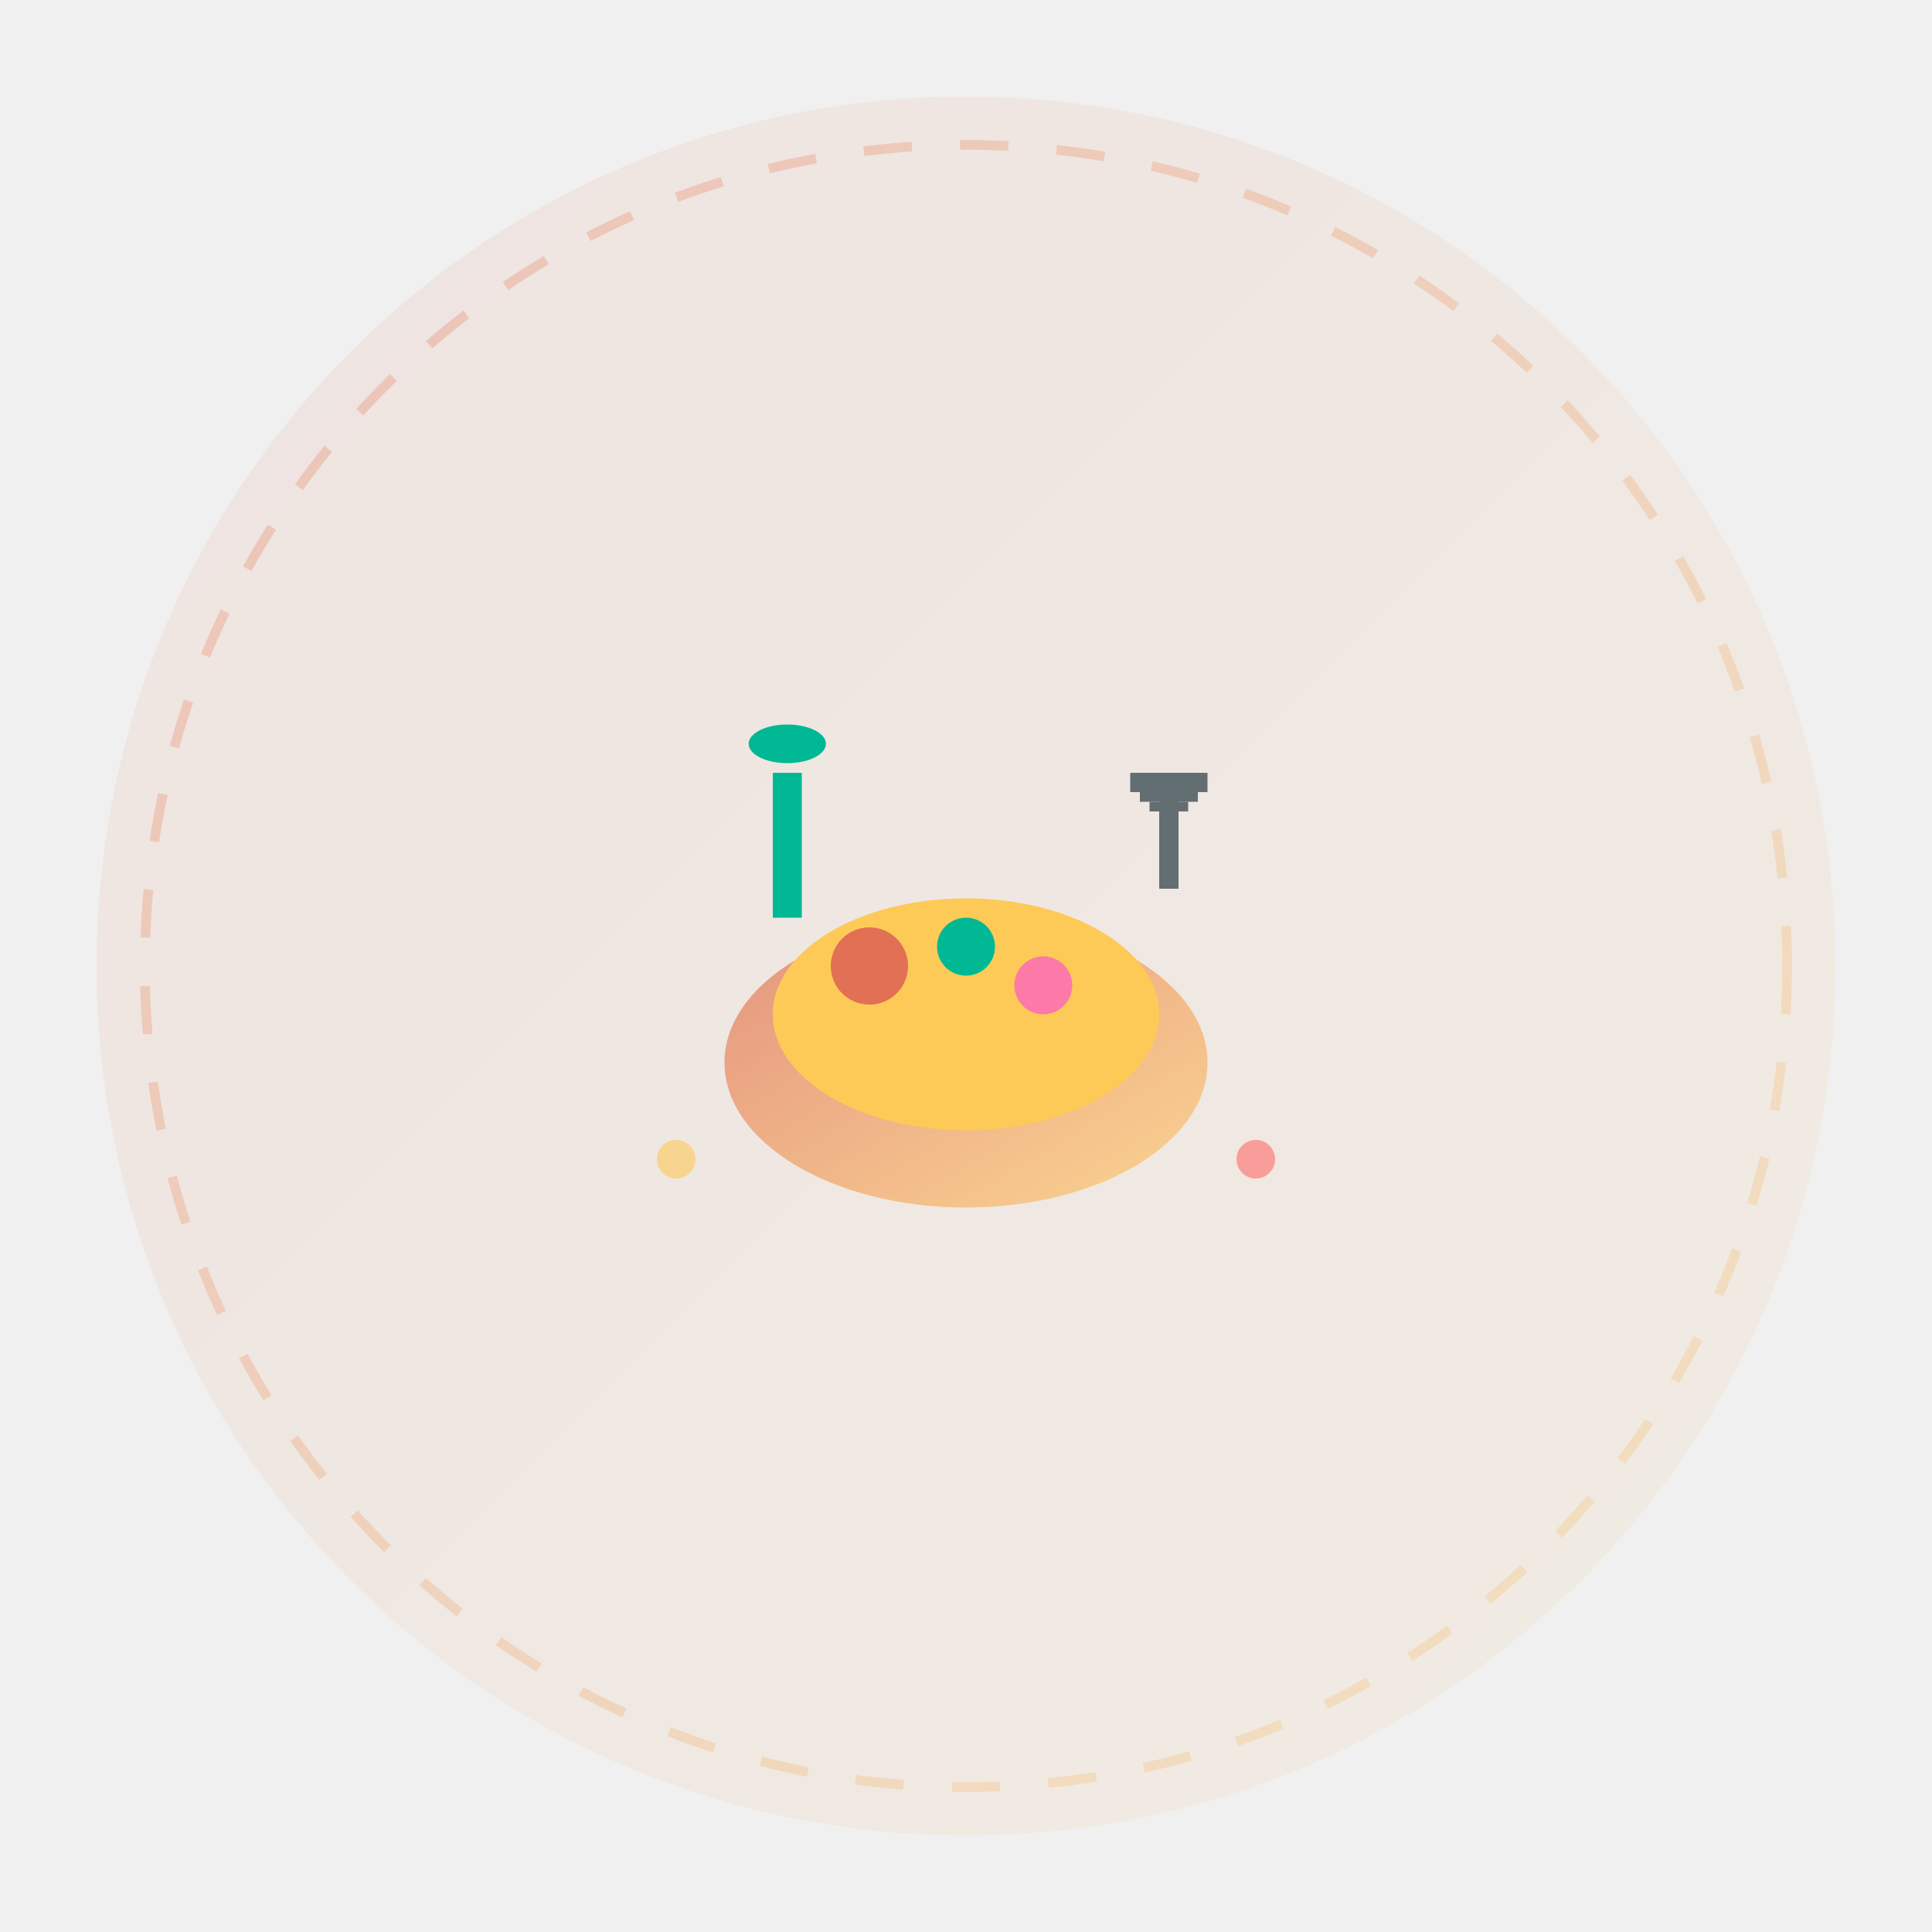
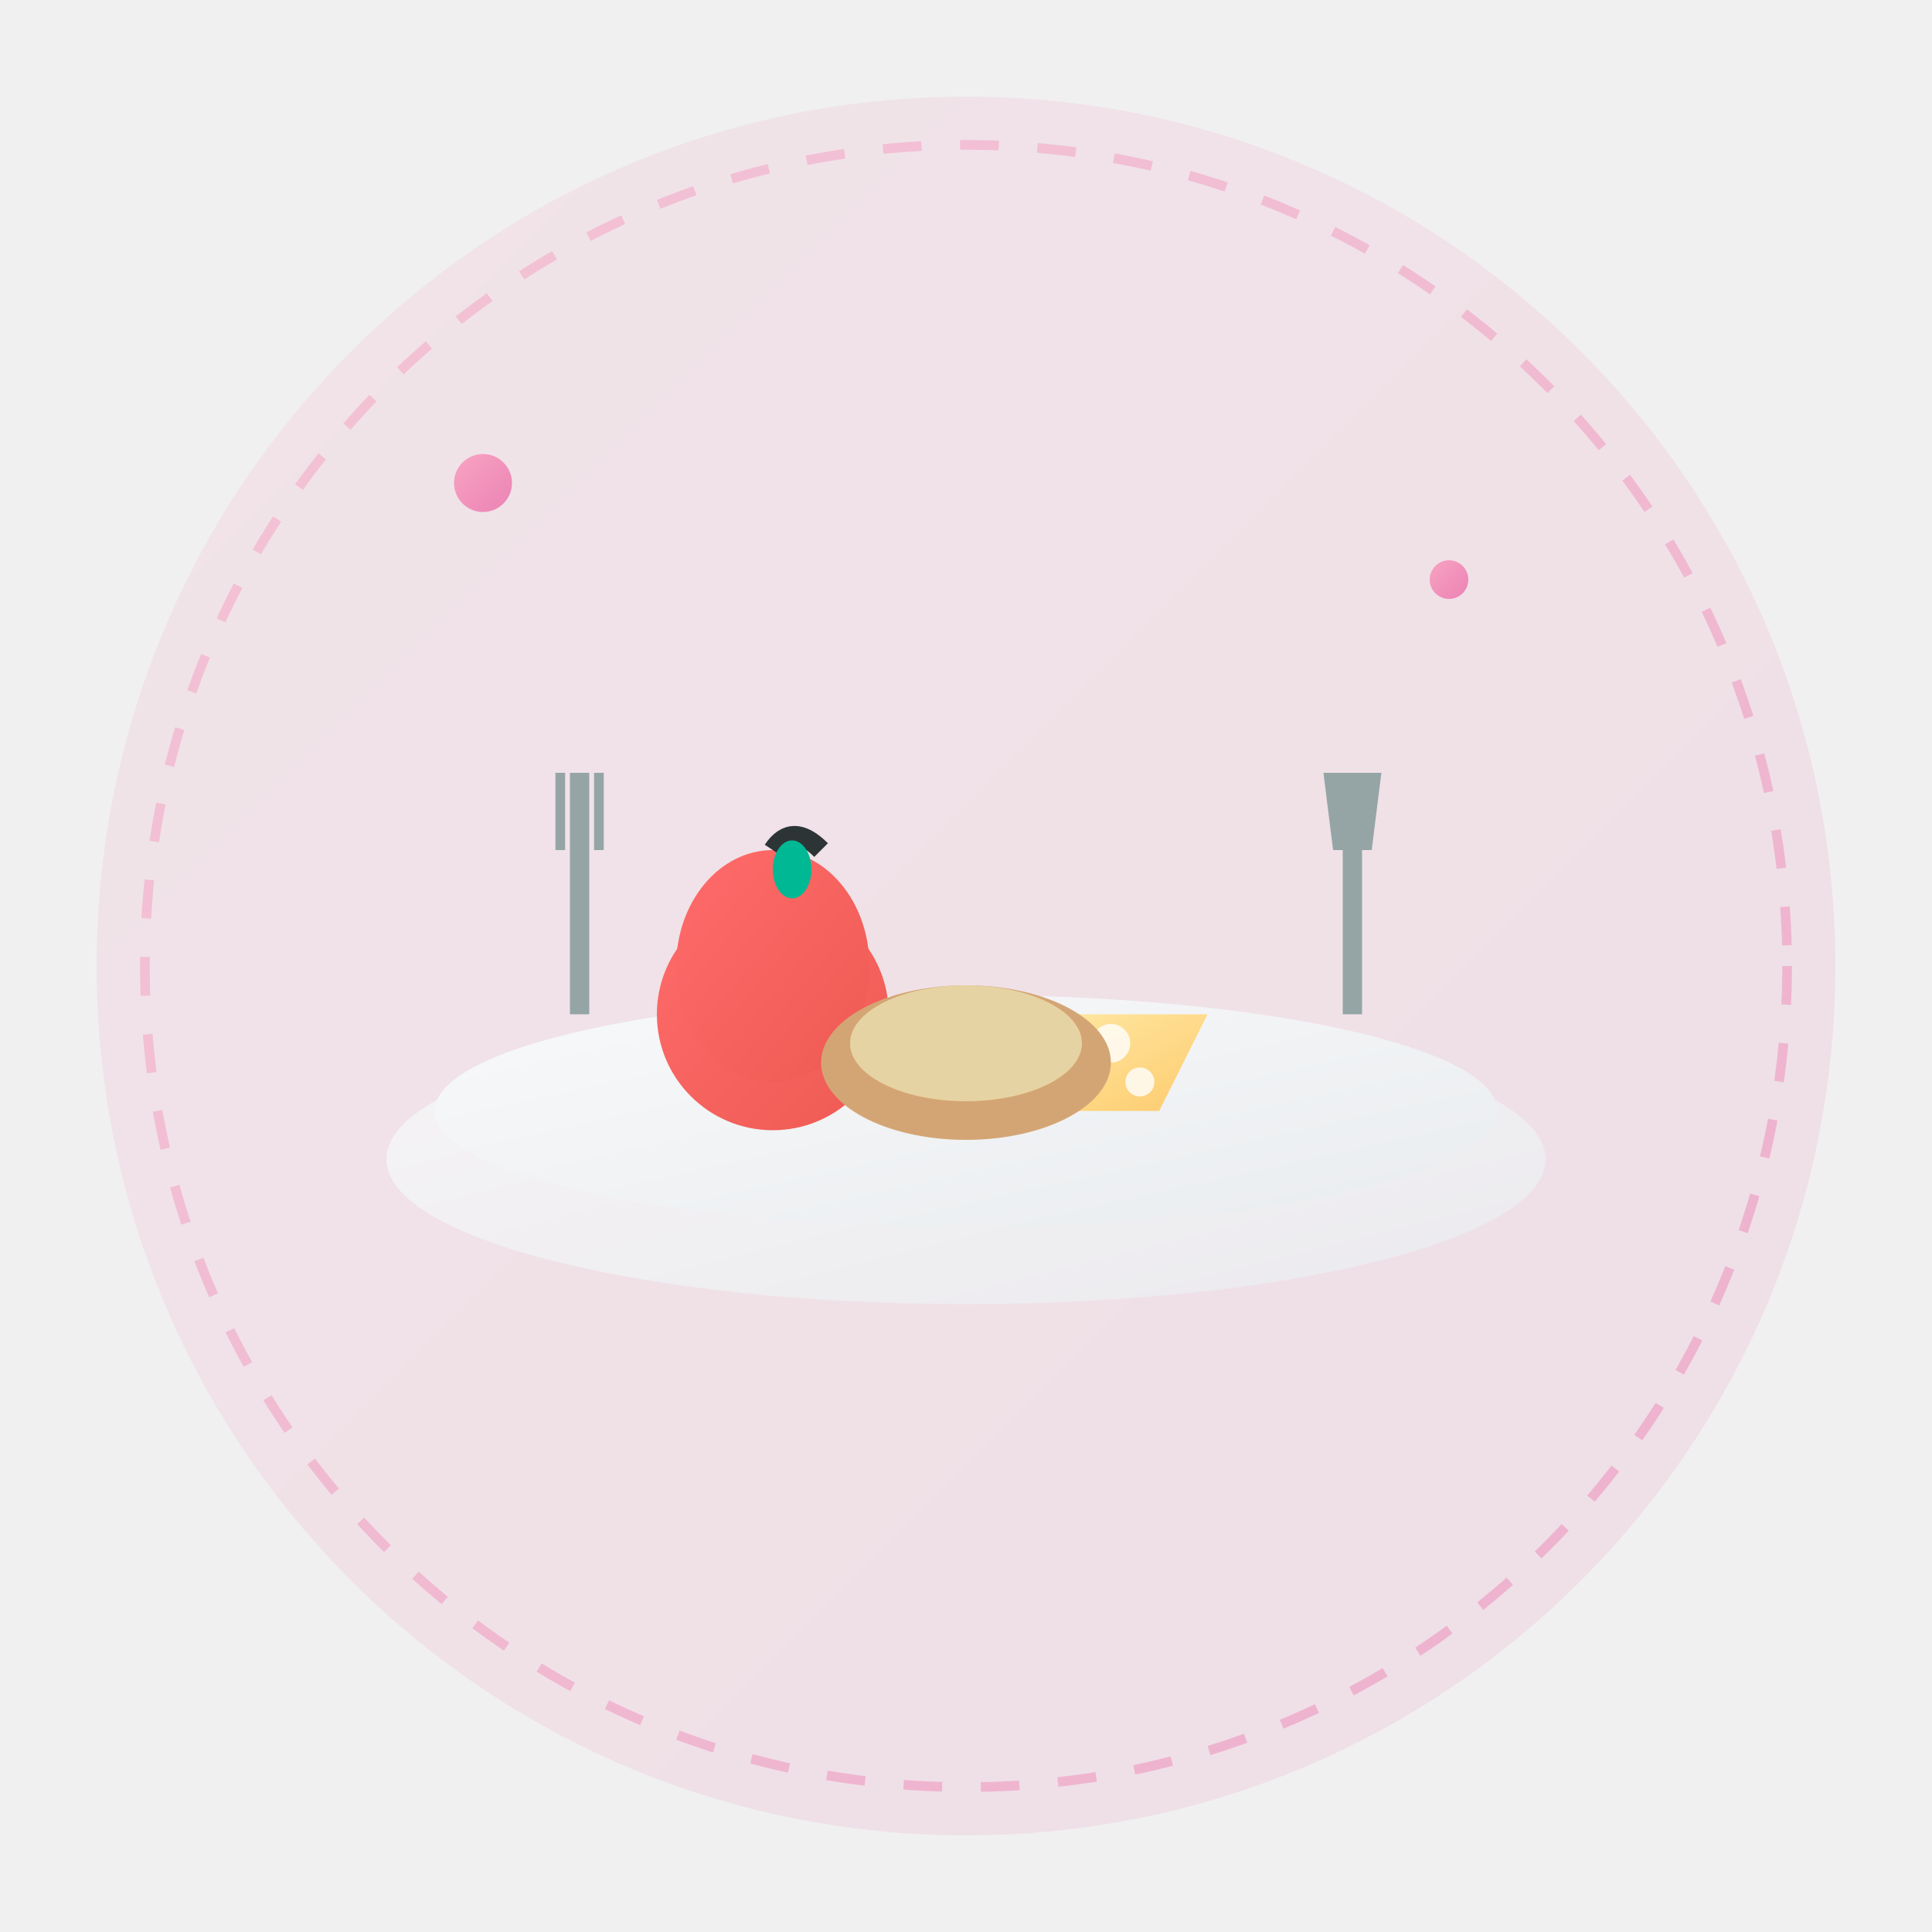
<svg xmlns="http://www.w3.org/2000/svg" viewBox="0 0 200 200">
  <defs>
    <linearGradient id="foodGradient" x1="0%" y1="0%" x2="100%" y2="100%">
-       <stop offset="0%" style="stop-color:#e17055;stop-opacity:1" />
+       <stop offset="0%" style="stop-color:#fd79a8;stop-opacity:1" />
+       <stop offset="100%" style="stop-color:#e84393;stop-opacity:1" />
+     </linearGradient>
+     <linearGradient id="plateGradient" x1="0%" y1="0%" x2="100%" y2="100%">
+       <stop offset="0%" style="stop-color:#f8f9fa;stop-opacity:1" />
+       <stop offset="100%" style="stop-color:#e9ecef;stop-opacity:1" />
+     </linearGradient>
+     <linearGradient id="appleGradient" x1="0%" y1="0%" x2="100%" y2="100%">
+       <stop offset="0%" style="stop-color:#ff6b6b;stop-opacity:1" />
+       <stop offset="100%" style="stop-color:#ee5a52;stop-opacity:1" />
+     </linearGradient>
+     <linearGradient id="cheeseGradient" x1="0%" y1="0%" x2="100%" y2="100%">
+       <stop offset="0%" style="stop-color:#ffeaa7;stop-opacity:1" />
      <stop offset="100%" style="stop-color:#fdcb6e;stop-opacity:1" />
    </linearGradient>
  </defs>
  <circle cx="100" cy="100" r="90" fill="url(#foodGradient)" opacity="0.1" />
-   <g transform="translate(100,100)">
-     <ellipse cx="0" cy="10" rx="25" ry="15" fill="url(#foodGradient)" opacity="0.7" />
-     <ellipse cx="0" cy="5" rx="20" ry="12" fill="#feca57" />
-     <circle cx="-10" cy="0" r="4" fill="#e17055">
-       <animate attributeName="fill" values="#e17055;#ff6b6b;#e17055" dur="2s" repeatCount="indefinite" />
+   <ellipse cx="100" cy="120" rx="60" ry="15" fill="url(#plateGradient)" opacity="0.8" />
+   <ellipse cx="100" cy="115" rx="55" ry="12" fill="url(#plateGradient)" />
+   <circle cx="80" cy="105" r="12" fill="url(#appleGradient)" />
+   <ellipse cx="80" cy="100" rx="10" ry="12" fill="url(#appleGradient)" />
+   <path d="M 80 88 Q 82 85 85 88" stroke="#2d3436" stroke-width="2" fill="none" />
+   <ellipse cx="82" cy="90" rx="2" ry="3" fill="#00b894" />
+   <polygon points="110,105 125,105 120,115 105,115" fill="url(#cheeseGradient)" />
+   <circle cx="115" cy="108" r="2" fill="#fff" opacity="0.8" />
+   <circle cx="118" cy="112" r="1.5" fill="#fff" opacity="0.8" />
+   <ellipse cx="100" cy="110" rx="15" ry="8" fill="#d4a574" />
+   <ellipse cx="100" cy="108" rx="12" ry="6" fill="#e6d3a3" />
+   <g transform="translate(60,80)">
+     <line x1="0" y1="0" x2="0" y2="25" stroke="#95a5a6" stroke-width="2" />
+     <line x1="-2" y1="0" x2="-2" y2="8" stroke="#95a5a6" stroke-width="1" />
+     <line x1="2" y1="0" x2="2" y2="8" stroke="#95a5a6" stroke-width="1" />
+     <line x1="0" y1="0" x2="0" y2="8" stroke="#95a5a6" stroke-width="1" />
+   </g>
+   <g transform="translate(140,80)">
+     <line x1="0" y1="0" x2="0" y2="25" stroke="#95a5a6" stroke-width="2" />
+     <path d="M -3 0 L 3 0 L 2 8 L -2 8 Z" fill="#95a5a6" />
+   </g>
+   <g opacity="0.6">
+     <circle cx="50" cy="50" r="3" fill="url(#foodGradient)">
+       <animate attributeName="r" values="3;5;3" dur="2s" repeatCount="indefinite" />
    </circle>
-     <circle cx="0" cy="-2" r="3" fill="#00b894">
-       <animate attributeName="fill" values="#00b894;#4ecdc4;#00b894" dur="2.5s" repeatCount="indefinite" />
+     <circle cx="150" cy="60" r="2" fill="url(#foodGradient)">
+       <animate attributeName="r" values="2;4;2" dur="2.5s" repeatCount="indefinite" />
    </circle>
-     <circle cx="8" cy="2" r="3" fill="#fd79a8">
-       <animate attributeName="fill" values="#fd79a8;#a29bfe;#fd79a8" dur="1.8s" repeatCount="indefinite" />
-     </circle>
-     <g transform="translate(-20,-20)">
-       <rect x="0" y="0" width="3" height="15" fill="#00b894" />
-       <ellipse cx="1.5" cy="-3" rx="4" ry="2" fill="#00b894" />
-     </g>
-     <g transform="translate(20,-20)">
-       <rect x="0" y="0" width="2" height="12" fill="#636e72" />
-       <rect x="-3" y="0" width="8" height="2" fill="#636e72" />
-       <rect x="-2" y="2" width="6" height="1" fill="#636e72" />
-       <rect x="-1" y="3" width="4" height="1" fill="#636e72" />
-     </g>
-     <g opacity="0.6">
-       <circle cx="-30" cy="20" r="2" fill="#feca57">
-         <animate attributeName="r" values="2;4;2" dur="2s" repeatCount="indefinite" />
-       </circle>
-       <circle cx="30" cy="20" r="2" fill="#ff6b6b">
-         <animate attributeName="r" values="2;4;2" dur="2.3s" repeatCount="indefinite" />
-       </circle>
-     </g>
  </g>
-   <circle cx="100" cy="100" r="85" fill="none" stroke="url(#foodGradient)" stroke-width="1" opacity="0.3" stroke-dasharray="5,5">
-     <animate attributeName="stroke-dashoffset" values="0;10" dur="2s" repeatCount="indefinite" />
+   <circle cx="100" cy="100" r="85" fill="none" stroke="url(#foodGradient)" stroke-width="1" opacity="0.3" stroke-dasharray="4,4">
+     <animate attributeName="stroke-dashoffset" values="0;8" dur="3s" repeatCount="indefinite" />
  </circle>
</svg>
